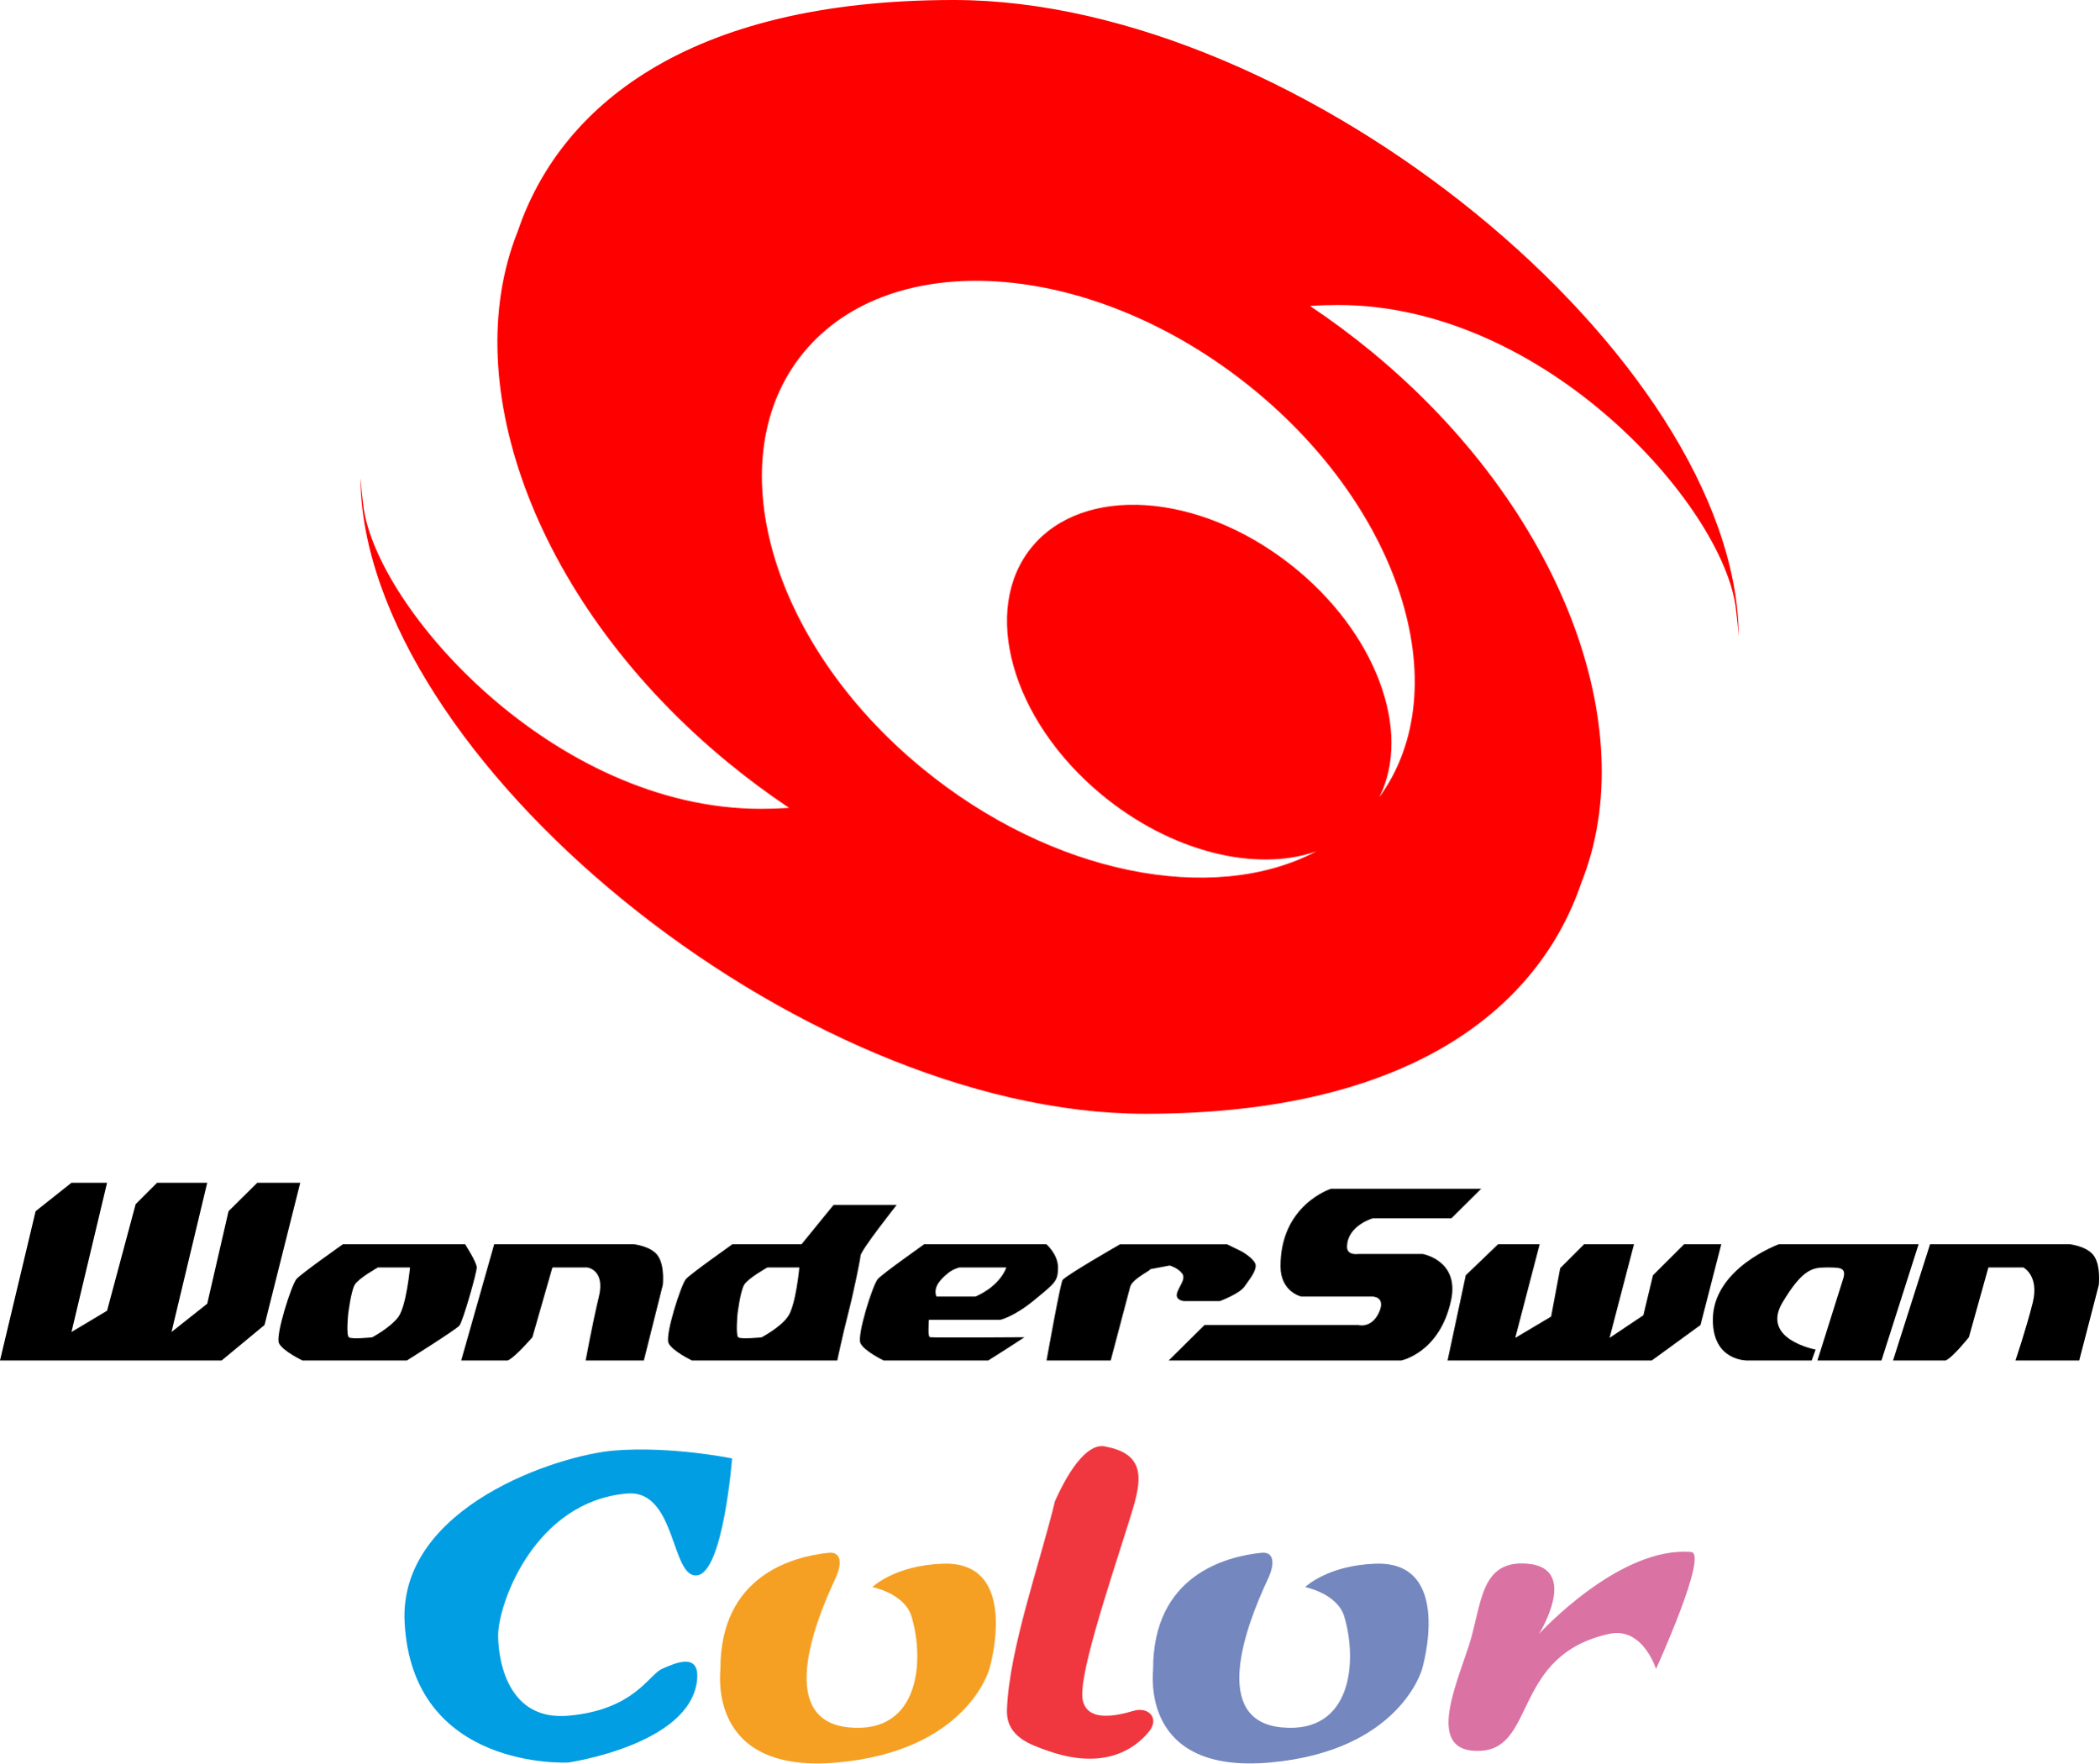
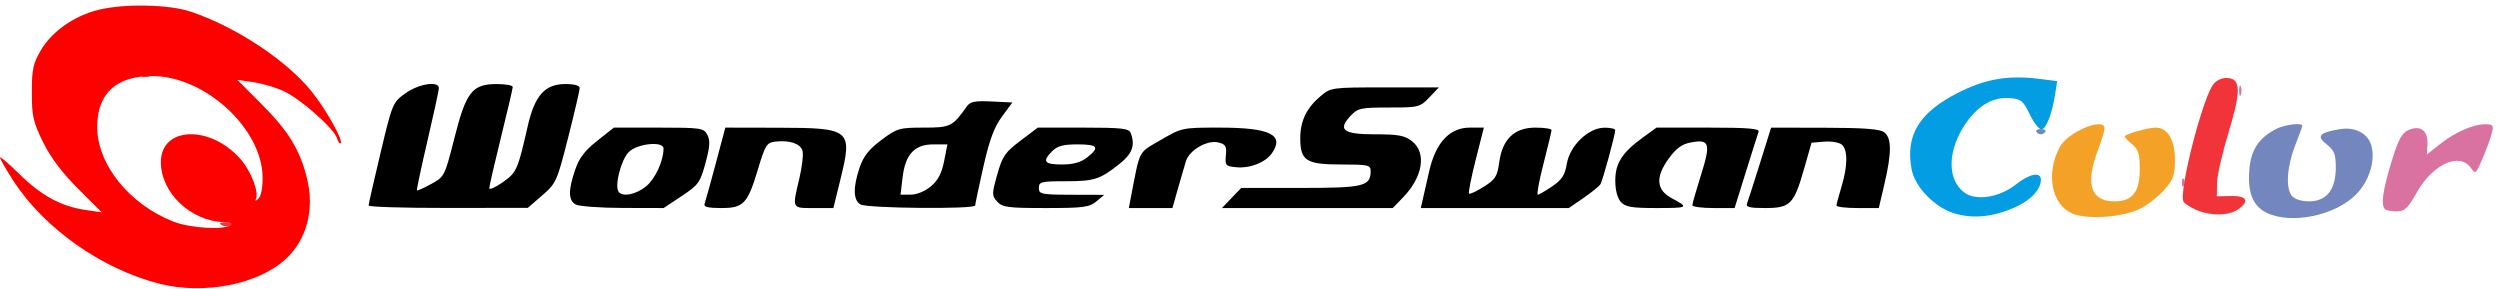
- <svg xmlns="http://www.w3.org/2000/svg" version="1.1" id="Layer_1" x="0px" y="0px" width="566.93px" height="476.302px" viewBox="0 0 566.93 476.302" enable-background="new 0 0 566.93 476.302" xml:space="preserve">
-   <g>
-     <path fill="#FF0000" d="M353.804,82.639c2.508-0.181,5.044-0.261,7.611-0.261c55.905,0,103.775,54.109,107.368,81.677   c0.382,2.878,0.641,5.464,0.82,7.671C468.853,96.597,351.679,0,257.599,0c-72.711,0-106.604,29.441-117.785,62.493   c-16.667,41.706,5.334,101.141,56.786,143.447c5.385,4.422,10.901,8.513,16.517,12.264c-2.517,0.17-5.044,0.26-7.601,0.26   c-55.904,0-103.787-54.12-107.377-81.686c-0.372-2.878-0.643-5.455-0.813-7.671c0.743,75.127,117.926,171.724,211.997,171.724   c72.711,0,106.604-29.431,117.795-62.493c16.656-41.705-5.334-101.129-56.796-143.447C364.946,90.471,359.42,86.389,353.804,82.639   z M249.015,207.454c-41.404-34.034-55.343-84.053-31.878-112.371c23.495-28.357,76.3-25.089,118.718,7.942   c42.086,32.79,58.281,82.568,36.672,112.301c8.945-17.889-0.924-44.724-23.957-62.834c-24.978-19.634-56.074-21.58-69.913-4.723   c-13.819,16.836-5.605,46.559,18.781,66.795c18.782,15.582,41.744,21.099,58.081,15.383   C327.681,244.627,284.062,236.273,249.015,207.454z" />
-     <g>
-       <path fill="#F0373F" d="M298.795,390.762c-4.492-1.324-9.556,5.023-13.879,14.71c-3.851,16.146-12.414,39.95-12.965,56.376    c-0.25,7.29,6.479,9.426,11.051,11.04c14.47,5.104,22.933,0.11,27.243-5.104c3.1-3.74-0.179-6.859-4.02-5.715    c-5.556,1.643-12.344,2.758-13.747-2.608c-1.544-5.915,6.688-30.224,12.373-48.324    C307.959,401.259,310.587,393.057,298.795,390.762z" />
-       <path fill="#F5A023" d="M223.817,419.4c-9.796,1.013-29.261,6.196-29.261,31.376c0,1.185-3.55,28.43,31.587,25.271    c35.148-3.159,41.064-25.271,41.064-25.271s8.693-29.22-12.636-28.428c-13.016,0.481-18.952,6.317-18.952,6.317    s8.684,1.705,10.559,7.941c3.56,11.823,2.247,31.77-16.876,29.963c-19.192-1.813-9.817-27.166-3.77-40.021    C227.619,422.128,227.106,419.06,223.817,419.4z" />
-       <path fill="#7487BF" d="M340.691,419.4c-9.797,1.013-29.262,6.196-29.262,31.376c0,1.185-3.549,28.43,31.587,25.271    c35.147-3.159,41.065-25.271,41.065-25.271s8.692-29.22-12.636-28.428c-13.016,0.481-18.951,6.317-18.951,6.317    s8.682,1.705,10.557,7.941c3.561,11.823,2.247,31.77-16.876,29.963c-19.193-1.813-9.818-27.166-3.771-40.021    C344.493,422.128,343.98,419.06,340.691,419.4z" />
-       <path fill="#019EE3" d="M109.271,438.143c-1.574-31.197,41.515-45.195,56.858-46.379c15.353-1.194,31.588,2.155,31.588,2.155    s-2.367,30.796-9.477,31.588c-7.099,0.792-5.525-23.296-18.953-22.111c-24.588,2.166-34.455,28.97-34.747,37.904    c-0.129,4.321,1.194,23.685,18.953,22.111c17.769-1.586,21.72-11.061,25.27-12.636c3.559-1.585,10.368-4.703,9.476,3.159    c-1.965,17.367-34.746,22.111-34.746,22.111S111.317,478.372,109.271,438.143z" />
-       <path fill="#DA72A3" d="M399.876,472.888c-15.004,0.792-6.711-17.378-3.159-28.429c3.559-11.062,2.907-23.184,15.793-22.11    c14.249,1.174,3.158,18.952,3.158,18.952s21.641-23.735,41.063-22.11c4.743,0.39-9.477,31.586-9.477,31.586    s-3.551-11.451-12.634-9.475C408.508,446.977,414.885,472.096,399.876,472.888z" />
-     </g>
-     <g>
-       <polygon points="0,367.463 9.615,327.149 19.299,319.465 28.911,319.465 19.299,359.778 28.911,354.025 36.628,325.255     42.417,319.465 55.961,319.465 46.313,359.778 55.961,352.13 61.716,327.149 69.47,319.465 81.083,319.465 71.435,357.885     59.856,367.463   " />
-       <polygon points="390.958,367.463 395.871,344.447 404.605,336.061 415.832,336.061 409.238,361.358 418.92,355.604     421.376,342.517 427.834,336.061 441.306,336.061 434.708,361.358 443.833,355.253 446.429,344.447 454.848,336.061     464.883,336.061 459.269,357.885 446.113,367.463   " />
-       <path d="M315.63,367.463l9.683-9.578h41.542c0,0,3.576,1.053,5.616-3.473c1.857-4.213-1.756-4.213-1.756-4.213H351.42    c0,0-5.543-1.264-5.578-8.07c-0.104-16.733,13.648-21.051,13.648-21.051h40.556l-8.067,8.001h-21.264c0,0-6.771,1.93-6.913,7.579    c-0.104,2.562,3.053,2.036,3.053,2.036h17.331c0,0,10.034,1.683,7.72,12.49c-3.021,14.21-13.474,16.279-13.474,16.279    L315.63,367.463L315.63,367.463z" />
-       <path d="M282.649,367.463h17.33l5.265-19.928c0.632-2.316,6.737-4.945,5.124-4.667c-1.58,0.281,5.543-1.054,5.543-1.054    s2.243,0.632,3.368,2.176c1.158,1.508-1.125,3.755-1.44,5.51c-0.314,1.753,1.931,1.928,1.931,1.928h9.683    c0,0,5.196-1.928,6.601-3.858c1.369-1.963,3.084-3.999,3.084-5.719c0-1.719-3.824-3.858-3.824-3.858l-3.896-1.896h-28.945    c0,0-13.855,7.932-15.471,9.58C286.438,346.166,282.649,367.463,282.649,367.463z" />
-       <path d="M80.063,345.464c-1.333,1.542-5.682,15.087-4.736,17.296c0.982,2.143,6.35,4.701,6.35,4.701h28.208    c0,0,13.157-8.246,14.174-9.404c0.983-1.191,4.702-14.35,4.702-15.72c0-1.369-3.158-6.279-3.158-6.279h-32.98    C92.625,336.061,81.435,343.92,80.063,345.464z M102.063,342.342h8.667c0,0-0.982,10.422-3.157,13.366    c-2.21,2.948-7.087,5.509-7.087,5.509s-5.473,0.563-6.245,0c-0.807-0.631-0.211-6.28-0.211-6.28s0.737-6.104,1.754-7.894    C96.767,345.289,102.063,342.342,102.063,342.342z" />
-       <path d="M185.251,345.464c-1.333,1.542-5.683,15.087-4.701,17.296c0.982,2.143,6.315,4.701,6.315,4.701h39.26    c0,0,1.299-6.245,2.914-12.563c1.542-5.93,3.368-15.048,3.368-15.72c0-1.404,9.754-13.716,9.754-13.716h-17.053l-8.628,10.593    h-18.667C197.849,336.061,186.657,343.92,185.251,345.464z M207.25,342.342h8.63c0,0-0.949,10.422-3.159,13.366    c-2.142,2.948-7.052,5.509-7.052,5.509s-5.473,0.563-6.281,0c-0.737-0.631-0.209-6.28-0.209-6.28s0.737-6.104,1.789-7.894    C201.951,345.289,207.25,342.342,207.25,342.342z" />
-       <path d="M124.555,367.463l8.911-31.402h37.683c0,0,4.982,0.525,6.666,3.333c1.754,2.809,1.193,7.649,1.193,7.649l-5.123,20.42    h-15.719c0,0,1.825-9.998,3.579-17.264c1.754-7.263-3.157-7.857-3.157-7.857h-9.403l-5.403,18.84c0,0-4.702,5.473-6.666,6.281    H124.555z" />
-       <path d="M511.265,367.463l10.001-31.402h37.683c0,0,4.946,0.525,6.701,3.333c1.756,2.809,1.194,7.649,1.194,7.649l-5.3,20.42    h-17.226c0,0,2.875-8.42,4.701-15.721c1.755-7.227-2.563-9.401-2.563-9.401h-9.438l-5.265,18.839c0,0-4.348,5.474-6.278,6.281    h-14.212V367.463z" />
-       <path d="M237.071,345.464c-1.37,1.542-5.647,15.087-4.699,17.296c0.947,2.143,6.279,4.701,6.279,4.701h28.245    c0,0,5.614-3.509,9.791-6.281c0,0-24.001,0.176-25.474,0c-0.665-0.07-0.42-2.979-0.35-4.699h19.296c0,0,3.719-0.808,9.262-5.405    c5.617-4.594,6.315-5.088,6.315-8.736c0-3.611-3.158-6.281-3.158-6.281H249.6C249.668,336.061,238.442,343.92,237.071,345.464z     M259.108,342.342h12.666c0,0-1.404,4.809-8.315,7.857h-10.56c-1.019-2.734,1.473-4.91,2.876-6.104    C257.248,342.762,259.108,342.342,259.108,342.342z" />
-       <path d="M490.846,367.463c0,0,5.333-16.876,7.019-22.28c0.842-2.946-1.123-2.841-4.844-2.841s-6.421,0.806-11.578,9.401    c-6.035,10.035,8.91,12.772,8.91,12.772l-1.053,2.945h-17.259c0,0-9.44,0.387-9.44-10.98c0-13.964,17.857-20.423,17.857-20.423    h37.717l-10.033,31.403h-17.296V367.463L490.846,367.463z" />
-     </g>
+ <svg xmlns="http://www.w3.org/2000/svg" id="svg3656" version="1.1" width="699.375" height="80.625" viewBox="0 0 699.375 80.625">
+   <defs id="defs3660" />
+   <g id="g3666" transform="translate(-1.875,1.013062)">
+     <path style="fill:#d971a1" d="m 669.062,57.5 c -1.175,-1.175 -0.625,-5.196 1.792,-13.121 1.923,-6.305 2.895,-8.141 4.76,-8.991 3.294,-1.501 5.519,0.118 5.341,3.885 l -0.139,2.921 3.571,-2.829 c 4.273,-3.385 9.323,-5.615 12.715,-5.615 2.232,0 2.412,0.253 1.829,2.578 -0.355,1.418 -1.513,4.594 -2.572,7.058 -1.839,4.277 -1.987,4.394 -3.259,2.578 -3.15,-4.497 -10.642,-1.085 -15.148,6.9 -2.509,4.446 -3.378,5.26 -5.617,5.26 -1.457,0 -2.929,-0.281 -3.273,-0.625 z m -56.801,-7.266 c -0.041,-0.988 0.181,-1.542 0.492,-1.23 0.312,0.312 0.345,1.12 0.074,1.797 -0.299,0.748 -0.521,0.526 -0.566,-0.566 z M 628.273,24.375 c 0,-1.289 0.213,-1.816 0.473,-1.172 0.26,0.645 0.26,1.699 0,2.344 -0.26,0.645 -0.473,0.117 -0.473,-1.172 z" id="path3680" />
+     <path style="fill:#f4a127" d="m 581.449,58.65 c -5.674,-2.58 -7.252,-11.045 -3.434,-18.427 2.218,-4.289 12.611,-8.658 12.61,-5.301 -2.6e-4,0.645 -0.844,3.391 -1.875,6.104 -3.574,9.404 -1.999,14.287 4.61,14.287 5.099,0 7.11,-2.57 7.11,-9.088 0,-4.2 -0.386,-5.453 -2.109,-6.849 -1.16,-0.939 -2.109,-1.937 -2.109,-2.217 0,-0.629 6.434,-2.46 8.672,-2.467 3.317,-0.011 5.391,3.402 5.391,8.868 0,4.412 -0.411,5.591 -2.958,8.493 -1.627,1.853 -4.618,4.216 -6.646,5.25 -4.922,2.511 -15.129,3.224 -19.259,1.346 z" id="path3678" />
+     <path style="fill:#7386be" d="m 635.941,58.495 c -3.85,-1.899 -5.342,-5.654 -4.807,-12.101 0.458,-5.529 2.616,-8.79 7.491,-11.327 2.381,-1.239 7.312,-1.834 7.312,-0.883 0,0.239 -0.88,2.665 -1.955,5.391 -2.327,5.899 -2.748,12.054 -0.972,14.193 0.779,0.939 2.68,1.544 4.849,1.544 4.873,0 7.453,-3.266 7.453,-9.433 0,-3.769 -0.409,-4.815 -2.542,-6.493 -2.962,-2.33 -2.131,-3.282 3.726,-4.272 4.079,-0.689 7.655,1.094 8.682,4.328 1.351,4.257 -0.458,10.213 -4.256,14.011 -5.912,5.912 -18.191,8.39 -24.981,5.041 z M 571.53,35.826 c -0.25,-0.405 0.327,-0.737 1.282,-0.737 0.956,0 1.532,0.331 1.282,0.737 -0.25,0.405 -0.827,0.737 -1.282,0.737 -0.455,0 -1.032,-0.331 -1.282,-0.737 z" id="path3676" />
+     <path style="fill:#029de2" d="m 548.316,58.582 c -5.324,-1.699 -10.759,-7.376 -11.66,-12.179 -1.782,-9.5 2.02,-15.852 12.795,-21.373 7.673,-3.932 14.141,-5.07 22.723,-3.998 l 5.189,0.648 -0.532,3.457 c -0.88,5.717 -2.544,10.019 -3.874,10.019 -0.689,0 -2.164,-1.898 -3.277,-4.219 -1.796,-3.745 -2.412,-4.251 -5.483,-4.506 -4.564,-0.379 -8.599,1.822 -12.036,6.566 -5.621,7.76 -5.799,16.548 -0.406,20.082 3.279,2.148 9.66,1.015 14.085,-2.501 3.781,-3.005 6.972,-3.612 6.972,-1.326 0,2.801 -2.96,5.893 -7.517,7.854 -6.201,2.668 -11.737,3.149 -16.979,1.476 z" id="path3674" />
+     <path style="fill:#f1343a" d="m 63.799,61.905 c -0.759,-0.469 -0.306,-0.734 1.257,-0.734 2.728,0 3.052,0.269 1.187,0.985 -0.691,0.265 -1.791,0.152 -2.444,-0.251 z M 616.284,57.712 c -1.614,-0.702 -3.216,-1.733 -3.56,-2.289 -1.513,-2.447 5.483,-29.734 8.469,-33.033 1.029,-1.138 2.602,-1.746 4.07,-1.575 3.524,0.411 3.514,3.859 -0.047,15.574 -1.675,5.51 -3.077,11.705 -3.115,13.767 l -0.07,3.75 3.984,-0.081 c 4.503,-0.091 5.265,1.422 1.901,3.778 -2.542,1.78 -7.681,1.828 -11.632,0.109 z M 41.504,20.059 c 0.312,-0.312 1.12,-0.345 1.797,-0.074 0.748,0.299 0.526,0.521 -0.566,0.566 -0.988,0.041 -1.542,-0.181 -1.23,-0.492 z" id="path3672" />
+     <path style="fill:#fd0000" d="M 46.406,78.337 C 30.35,74.257 14.223,62.877 5.607,49.546 3.554,46.37 1.875,43.449 1.875,43.055 c 0,-0.394 2.426,1.675 5.391,4.598 6.102,6.017 11.713,9.078 18.445,10.06 l 4.616,0.674 -6.641,-6.641 C 19.231,47.291 16.013,43.007 13.912,38.738 11.153,33.126 10.781,31.48 10.781,24.857 c 0,-6.494 0.347,-8.104 2.558,-11.865 C 16.396,7.793 22.581,3.449 29.328,1.762 36.588,-0.053 49.148,0.194 55.312,2.272 67.941,6.53 82.179,15.96 89.125,24.667 c 4.038,5.061 8.829,13.629 8.054,14.403 -0.245,0.245 -0.717,-0.406 -1.047,-1.448 C 95.274,34.916 86.104,26.794 81.362,24.539 79.152,23.488 75.301,22.335 72.803,21.976 l -4.54,-0.652 6.508,6.508 c 7.721,7.721 10.876,12.792 12.917,20.757 2.261,8.826 0.103,17.297 -5.808,22.793 -7.709,7.168 -22.91,10.148 -35.474,6.956 z M 66.37,62.014 c 0.783,-0.497 0.088,-0.812 -1.958,-0.889 -9.278,-0.349 -17.521,-8.229 -17.531,-16.76 -0.012,-10.017 13.789,-10.544 22.298,-0.852 2.986,3.4 5.258,9.421 4.243,11.243 -0.314,0.564 0.004,0.491 0.708,-0.163 0.788,-0.732 1.252,-3.075 1.208,-6.097 C 75.14,34.904 59.255,20.335 44.547,20.258 c -10.121,-0.053 -15.474,4.869 -15.481,14.233 -0.007,10.49 9.006,21.678 21.355,26.505 4.565,1.784 13.81,2.375 15.949,1.018 z" id="path3670" />
+     <path style="fill:#000000" d="m 104.992,56.484 c -0.005,-0.387 1.502,-7.031 3.347,-14.766 3.294,-13.809 3.419,-14.109 6.954,-16.641 3.743,-2.68 9.422,-3.534 9.36,-1.406 -0.019,0.645 -1.463,7.286 -3.21,14.759 -1.747,7.473 -3.065,13.698 -2.93,13.833 0.135,0.135 1.934,-0.679 3.998,-1.809 3.702,-2.028 3.788,-2.198 6.479,-12.83 C 132.274,24.658 133.966,22.5 140.85,22.5 c 2.454,0 4.463,0.363 4.463,0.807 0,0.444 -1.477,6.772 -3.281,14.062 -1.805,7.29 -3.281,13.705 -3.281,14.254 0,0.549 1.687,-0.189 3.749,-1.64 3.924,-2.762 4.191,-3.36 7.02,-15.753 C 151.469,25.687 154.322,22.5 160.019,22.5 c 2.621,0 4.036,0.412 4.022,1.172 -0.012,0.645 -1.468,6.867 -3.235,13.828 -3.104,12.227 -3.35,12.774 -7.244,16.144 l -4.03,3.488 -22.266,0.028 c -12.246,0.015 -22.269,-0.288 -22.273,-0.675 z m 57.898,-0.309 c -2.042,-1.19 -2.078,-3.933 -0.124,-9.667 1.127,-3.308 2.714,-5.397 6.178,-8.136 l 4.661,-3.684 12.539,0 c 11.854,0 12.598,0.11 13.613,2.007 0.839,1.567 0.725,3.296 -0.519,7.891 -1.476,5.452 -1.965,6.131 -6.652,9.243 l -5.059,3.359 -11.499,-0.029 c -6.324,-0.016 -12.237,-0.459 -13.139,-0.984 z m 19.823,-5.141 c 2.518,-2.119 4.766,-7.049 4.782,-10.487 0.01,-2.163 -7.326,-1.426 -9.73,0.979 -2.105,2.105 -3.977,9.265 -2.885,11.031 1.022,1.653 4.973,0.885 7.834,-1.523 z m 16.265,4.982 c 0.236,-0.645 1.64,-5.707 3.12,-11.25 l 2.691,-10.078 15.028,0.03 c 19.949,0.04 20.575,0.554 17.24,14.153 l -2.04,8.317 -5.477,0 c -6.218,0 -6.073,0.3 -4.037,-8.338 0.777,-3.297 1.165,-6.776 0.861,-7.732 -0.625,-1.971 -3.627,-2.972 -7.55,-2.519 -2.445,0.282 -2.842,0.907 -4.872,7.646 -2.953,9.806 -4.029,10.943 -10.345,10.943 -3.642,0 -4.929,-0.326 -4.619,-1.172 z m 43.6,0.159 c -2.03,-1.183 -2.103,-4.797 -0.208,-10.359 1.064,-3.124 2.625,-5.096 6.069,-7.667 4.401,-3.285 5.002,-3.461 11.816,-3.461 7.525,0 8.072,-0.268 12.071,-5.907 0.975,-1.375 2.27,-1.636 6.977,-1.406 l 5.78,0.282 -2.92,3.963 c -2.173,2.949 -3.503,6.544 -5.198,14.045 -1.253,5.545 -2.278,10.406 -2.278,10.802 0,1.089 -30.21,0.814 -32.109,-0.292 z m 19.721,-5.056 c 1.968,-1.656 3.021,-3.664 3.687,-7.031 l 0.932,-4.713 -3.92,0 c -5.27,0 -7.859,2.771 -8.624,9.23 l -0.572,4.833 2.871,0 c 1.686,0 4.008,-0.957 5.626,-2.318 z m 18.556,4.275 c -1.539,-1.701 -1.539,-2.093 6.4e-4,-7.58 1.435,-5.115 2.188,-6.212 6.485,-9.457 l 4.861,-3.67 12.705,0 c 10.721,0 12.794,0.232 13.274,1.483 1.306,3.402 0.487,5.769 -2.947,8.521 -5.59,4.479 -7.16,4.997 -15.173,4.997 -6.937,0 -7.562,0.155 -7.562,1.875 0,1.745 0.635,1.877 9.141,1.906 l 9.141,0.031 -2.213,1.844 c -1.946,1.621 -3.656,1.844 -14.152,1.844 -10.567,0 -12.125,-0.206 -13.561,-1.793 z m 25.112,-12.337 c 3.648,-2.869 3.055,-3.682 -2.686,-3.682 -3.906,0 -5.611,0.455 -7.031,1.875 -2.89,2.89 -2.274,3.75 2.686,3.75 3.195,0 5.301,-0.582 7.031,-1.943 z m 12.193,11.552 c 2.731,-14.165 1.97,-12.681 8.436,-16.463 5.862,-3.429 6.002,-3.459 16.423,-3.459 14.148,0 18.278,2.016 14.674,7.162 -1.826,2.607 -6.126,4.292 -10.004,3.921 -2.94,-0.281 -3.138,-0.51 -2.868,-3.317 0.246,-2.558 -0.071,-3.106 -2.091,-3.613 -3.094,-0.777 -8.116,2.112 -9.092,5.23 -0.402,1.284 -1.415,4.761 -2.251,7.726 l -1.521,5.391 -6.102,0 -6.102,0 0.497,-2.578 z m 28.246,-0.234 2.695,-2.812 16.633,0 c 17.701,0 19.579,-0.456 19.579,-4.754 C 385.312,45.159 384.585,45 377.02,45 c -9.781,0 -11.395,-1.046 -11.395,-7.386 0,-4.787 1.766,-8.441 5.663,-11.721 2.884,-2.427 3.096,-2.455 18.022,-2.455 l 15.103,0 -2.695,2.812 c -2.609,2.723 -2.966,2.812 -11.262,2.812 -7.879,0 -8.741,0.185 -10.724,2.296 -3.741,3.982 -2.137,5.204 6.831,5.204 6.544,0 8.288,0.328 10.342,1.943 4.087,3.215 3.028,9.947 -2.459,15.635 l -2.939,3.047 -23.898,0 -23.898,0 2.695,-2.812 z m 53.419,0.703 c 0.267,-1.16 1.096,-4.808 1.842,-8.106 1.825,-8.074 5.728,-12.285 11.386,-12.285 l 3.935,0 -2.29,9.017 c -1.259,4.959 -2.098,9.208 -1.864,9.443 0.234,0.234 2.091,-0.625 4.127,-1.91 3.236,-2.043 3.778,-2.9 4.316,-6.822 0.895,-6.527 4.233,-9.727 10.149,-9.727 2.482,0 4.504,0.316 4.493,0.703 -0.01,0.387 -1.021,4.605 -2.245,9.375 -1.225,4.77 -1.947,8.672 -1.605,8.672 0.342,0 2.157,-1.043 4.034,-2.319 2.705,-1.838 3.551,-3.141 4.083,-6.288 0.867,-5.129 6.021,-10.089 10.518,-10.121 1.676,-0.012 3.04,0.295 3.031,0.681 -0.032,1.389 -3.506,14.108 -4.13,15.116 -0.35,0.567 -2.485,2.302 -4.743,3.856 l -4.105,2.825 -20.708,0 -20.708,0 0.486,-2.109 z m 55.476,0.395 C 454.338,54.408 453.75,52.147 453.75,49.506 c 0,-4.865 1.927,-7.861 7.788,-12.107 l 3.743,-2.712 14.491,0 c 11.193,0 14.395,0.267 14.068,1.172 -0.233,0.645 -1.838,5.707 -3.567,11.25 l -3.144,10.078 -5.908,0 c -3.25,0 -5.908,-0.354 -5.908,-0.786 0,-0.432 1.097,-4.271 2.438,-8.531 2.768,-8.795 2.38,-10.018 -2.865,-9.033 -2.516,0.472 -4.103,1.632 -6.208,4.538 -3.746,5.171 -3.468,8.746 0.859,11.057 4.917,2.626 4.717,2.756 -4.234,2.756 -6.994,0 -8.716,-0.295 -10,-1.714 z m 35.327,0.369 c 0.284,-0.74 1.911,-5.8 3.616,-11.245 l 3.1,-9.899 15,0.025 c 10.992,0.018 15.438,0.357 16.641,1.27 2.094,1.589 2.115,5.676 0.075,14.398 l -1.59,6.797 -5.922,0 c -3.257,0 -5.918,-0.316 -5.912,-0.703 0.006,-0.387 0.638,-2.774 1.406,-5.305 1.761,-5.806 1.783,-10.316 0.055,-11.75 -0.737,-0.612 -2.938,-0.98 -4.891,-0.818 l -3.55,0.295 -2.114,7.397 c -2.812,9.841 -3.853,10.884 -10.85,10.884 -4.463,0 -5.477,-0.269 -5.064,-1.345 z" id="path3668" />
  </g>
</svg>
